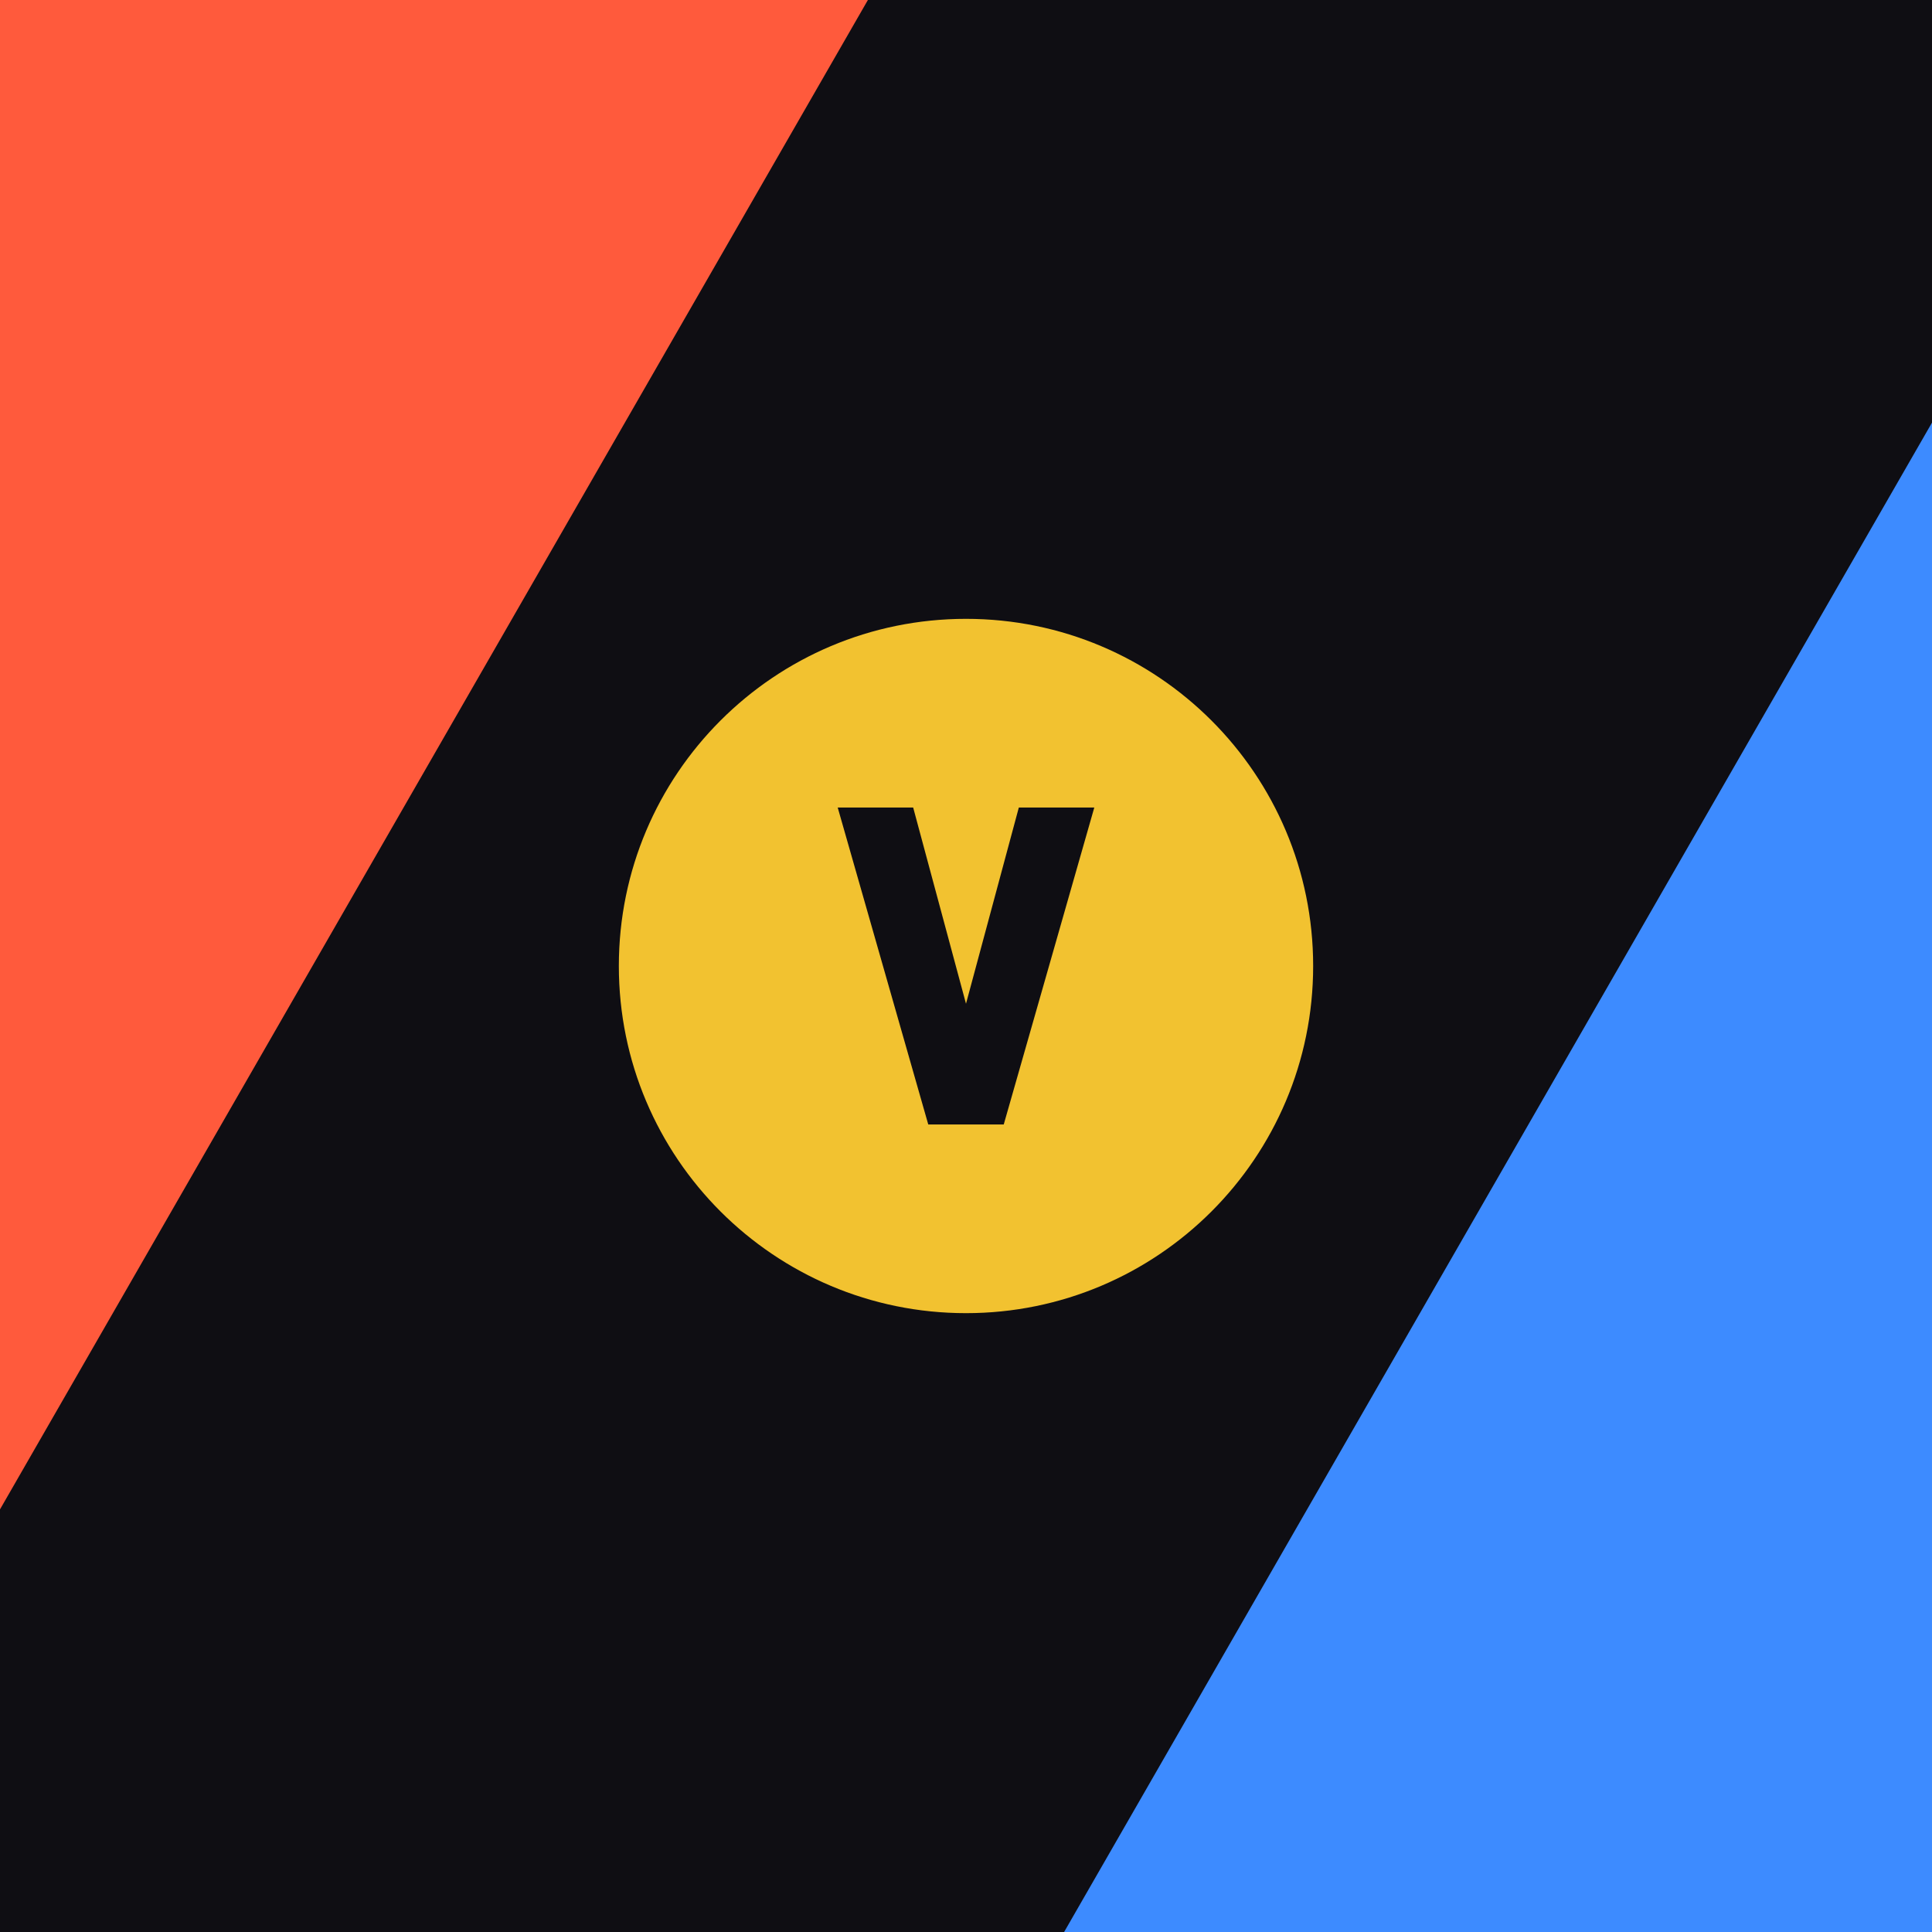
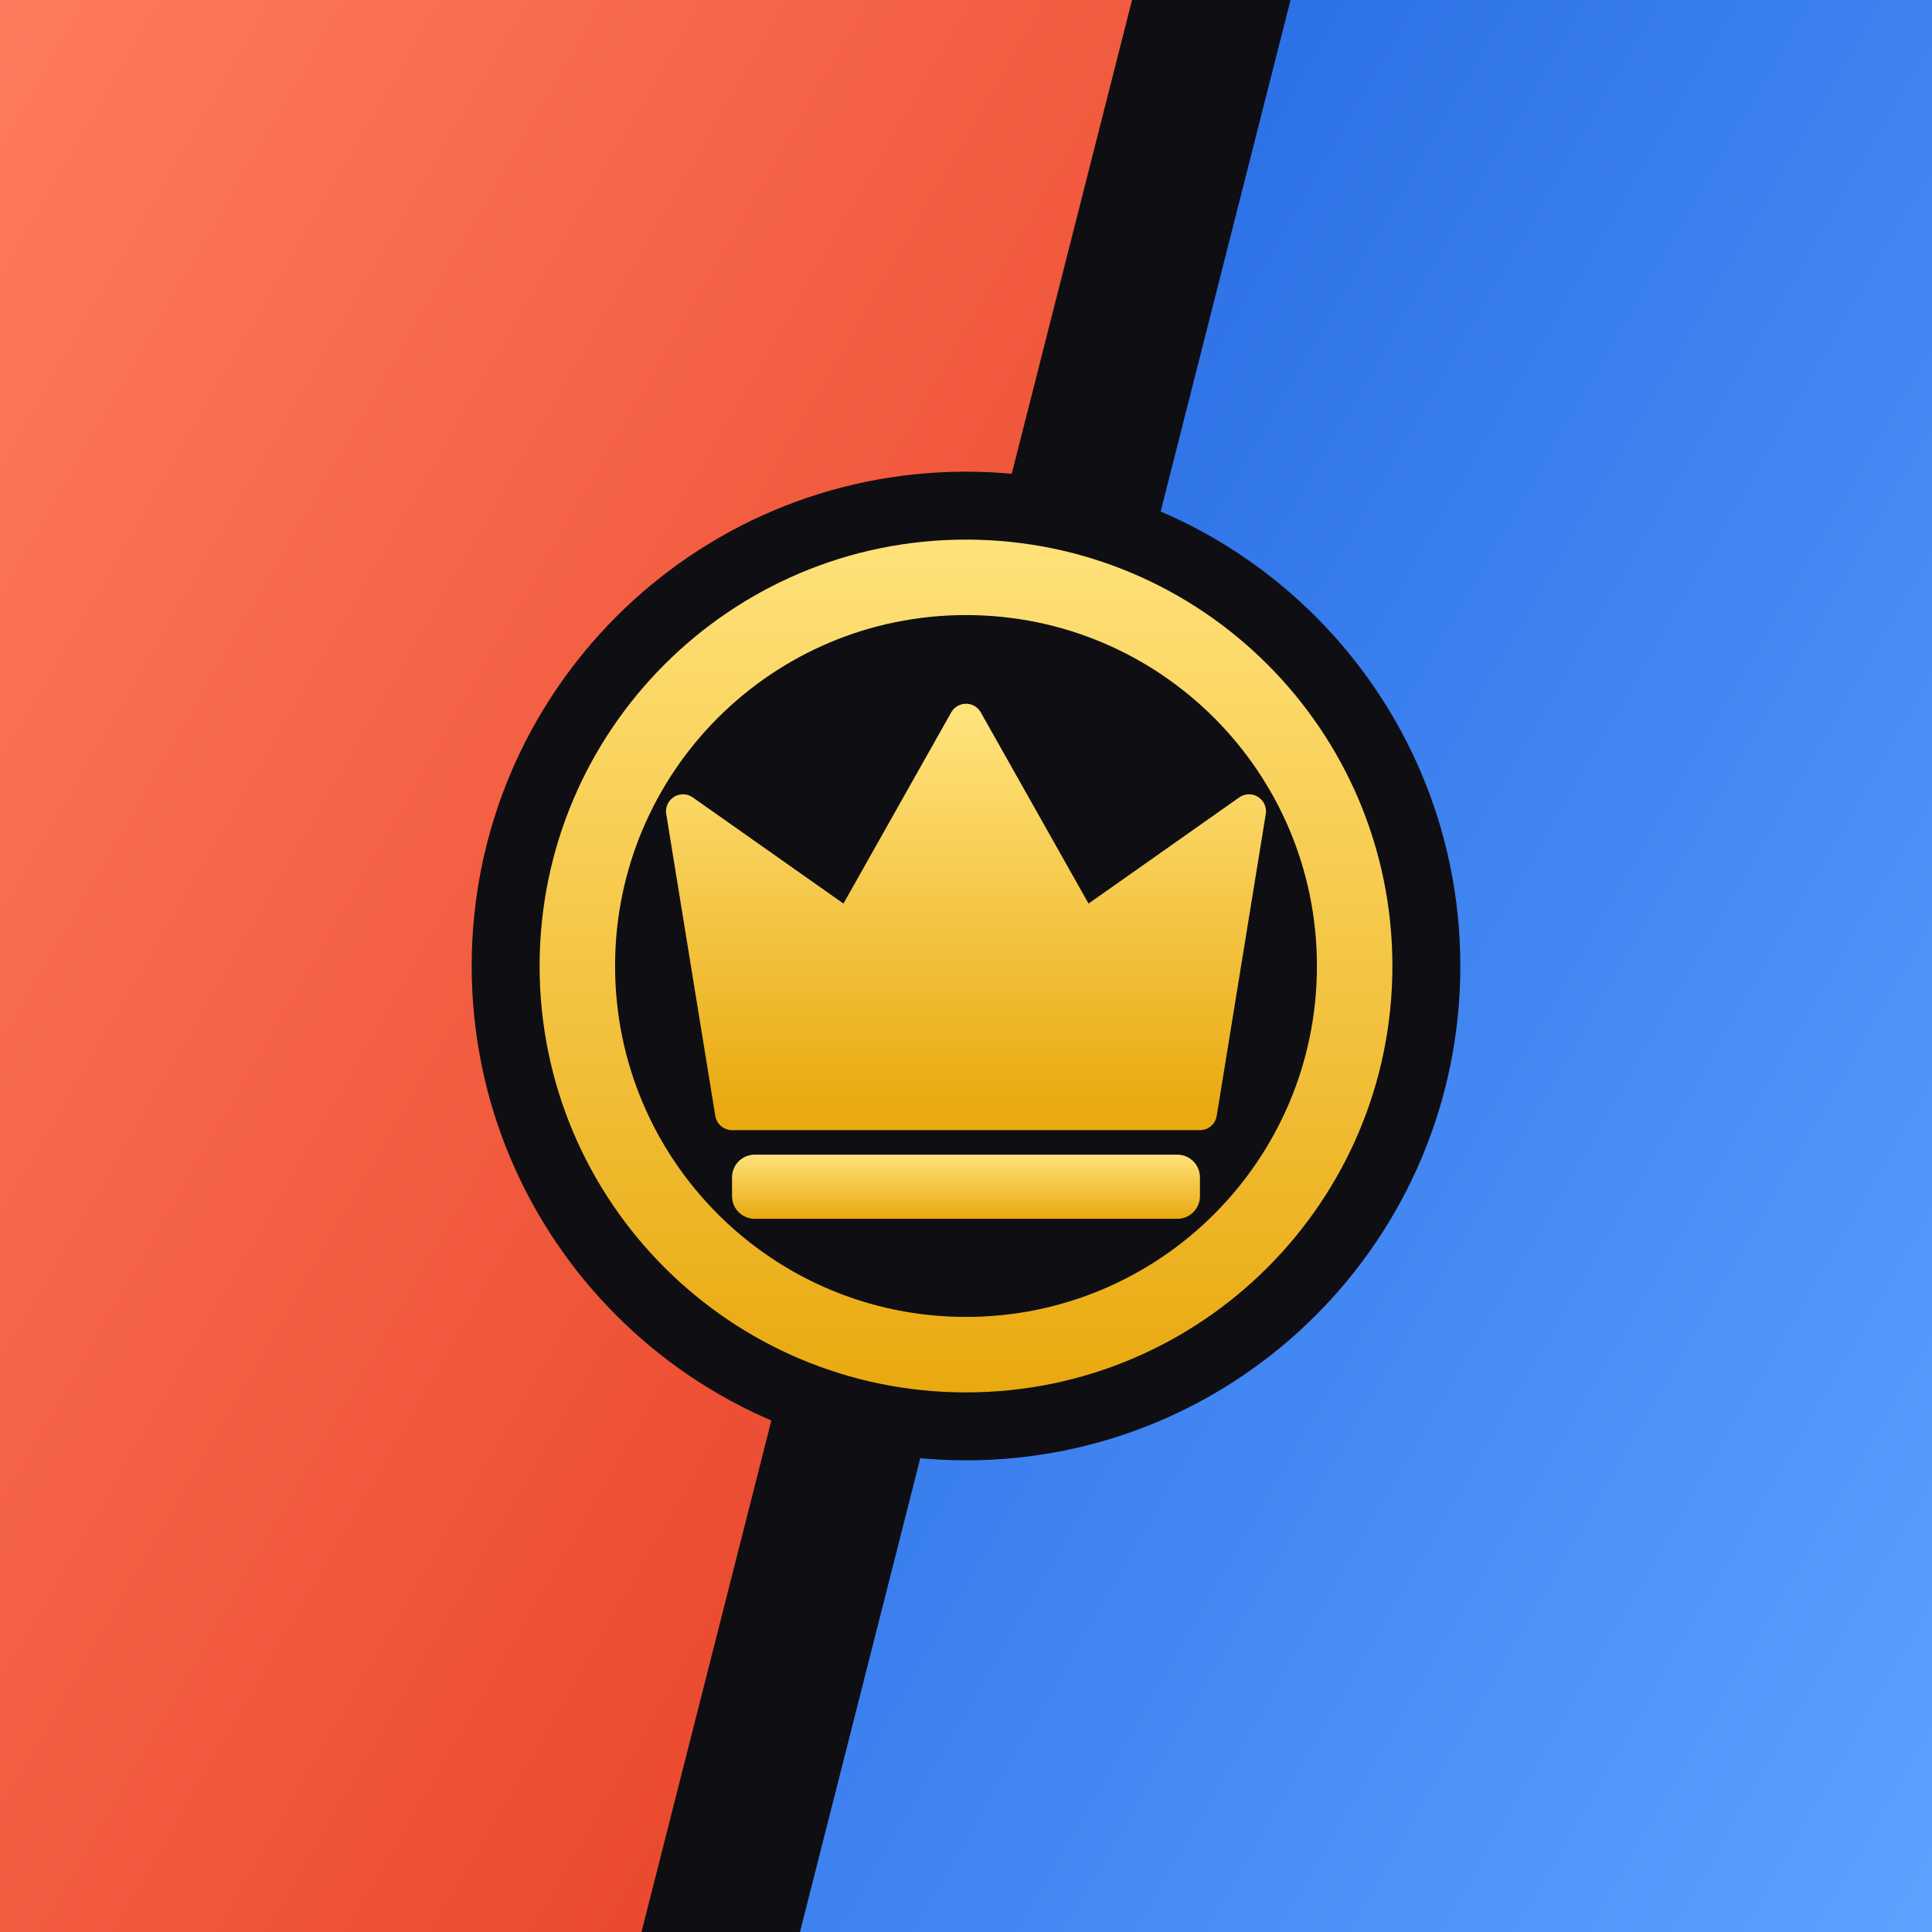
- <svg xmlns="http://www.w3.org/2000/svg" viewBox="0 0 512 512">
-   <rect width="512" height="512" fill="#0F0E13" />
-   <path d="M0 0h230L0 400z" fill="#FF5A3C" />
-   <path d="M512 512H282l230-400z" fill="#3D8BFF" />
-   <circle cx="256" cy="256" r="92" fill="#F2C230" />
-   <path d="M222 214h20l14 52 14-52h20l-24 84h-20z" fill="#0F0E13" />
+ <svg xmlns="http://www.w3.org/2000/svg" viewBox="0 0 1024 1024">
+   <defs>
+     <linearGradient id="or" x1="0" y1="0" x2="0" y2="1">
+       <stop offset="0" stop-color="#FFE27A" />
+       <stop offset="1" stop-color="#E9A90F" />
+     </linearGradient>
+     <linearGradient id="rouge" x1="0" y1="0" x2="1" y2="1">
+       <stop offset="0" stop-color="#FF7A5C" />
+       <stop offset="1" stop-color="#E43D22" />
+     </linearGradient>
+     <linearGradient id="bleu" x1="1" y1="1" x2="0" y2="0">
+       <stop offset="0" stop-color="#5CA2FF" />
+       <stop offset="1" stop-color="#1F63E0" />
+     </linearGradient>
+   </defs>
+   <rect width="1024" height="1024" fill="#0F0E13" />
+   <path d="M0 0H600L340 1024H0z" fill="url(#rouge)" />
+   <path d="M1024 1024H424L684 0H1024z" fill="url(#bleu)" />
+   <circle cx="512" cy="512" r="262" fill="#0F0E13" />
+   <circle cx="512" cy="512" r="226" fill="url(#or)" />
+   <circle cx="512" cy="512" r="186" fill="#0F0E13" />
+   <path d="M388 590L362 430l88 62 62-110 62 110 88-62-26 160z" fill="url(#or)" stroke="url(#or)" stroke-width="18" stroke-linejoin="round" />
+   <rect x="388" y="612" width="248" height="34" rx="12" fill="url(#or)" />
</svg>
